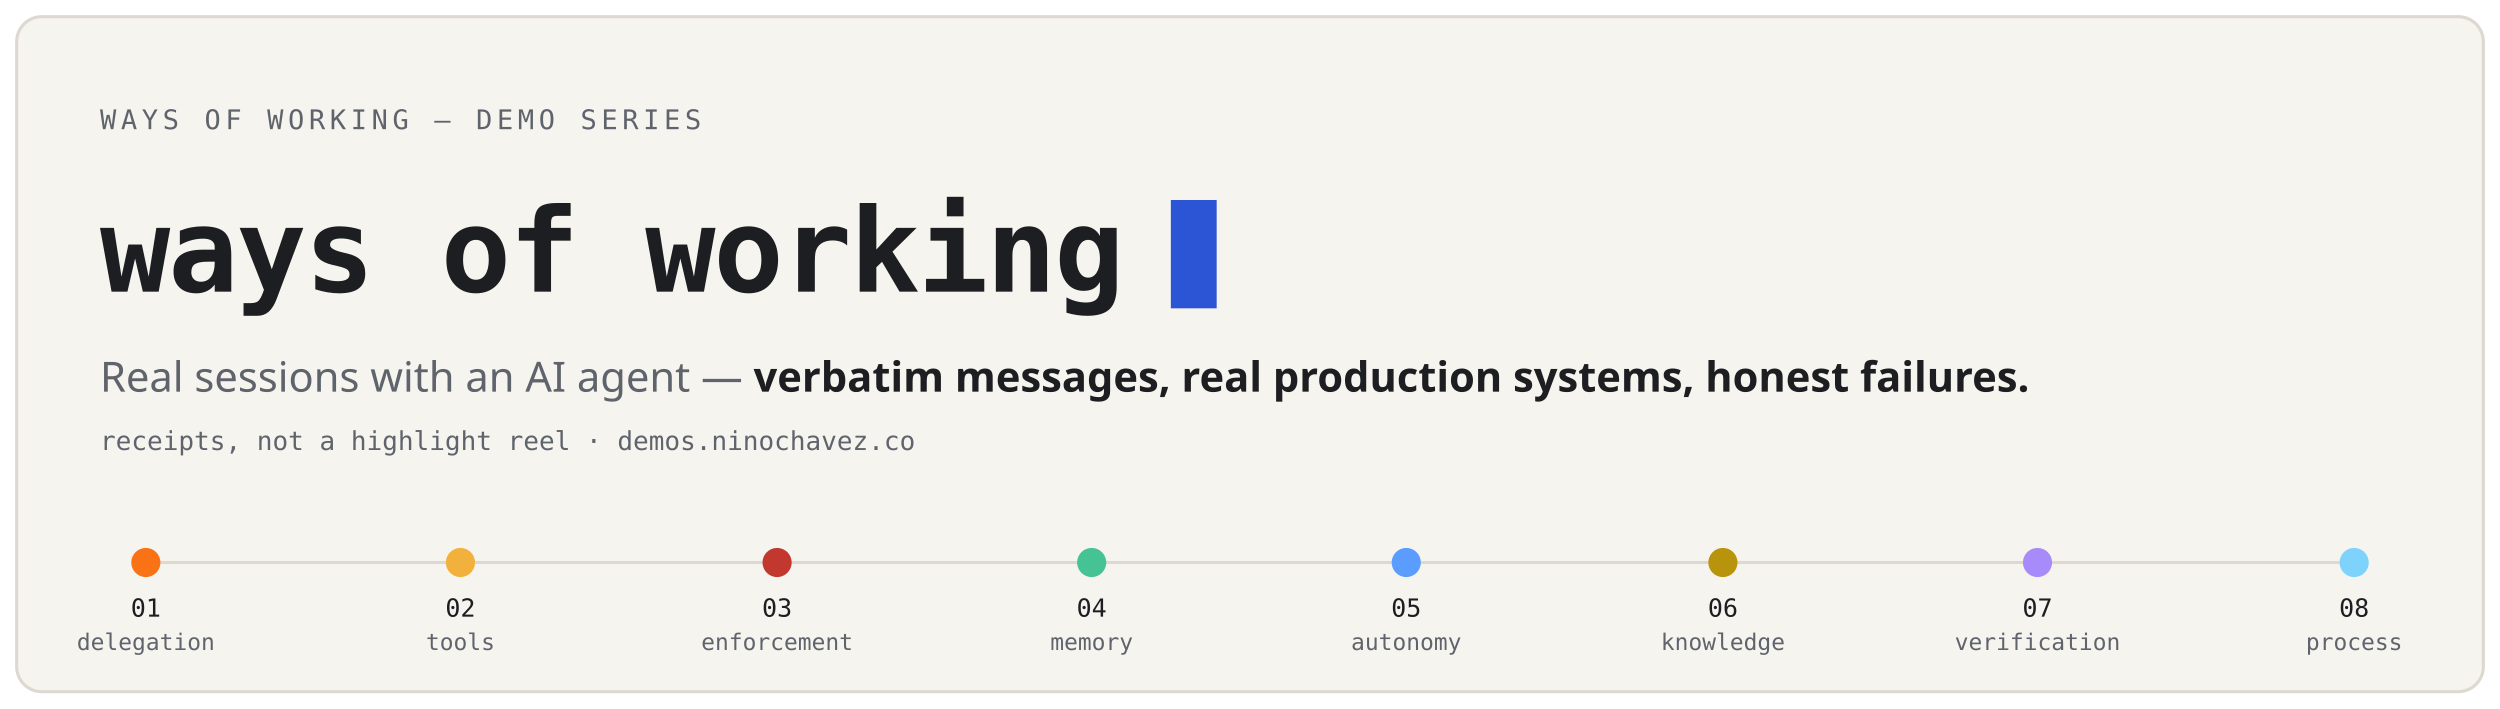
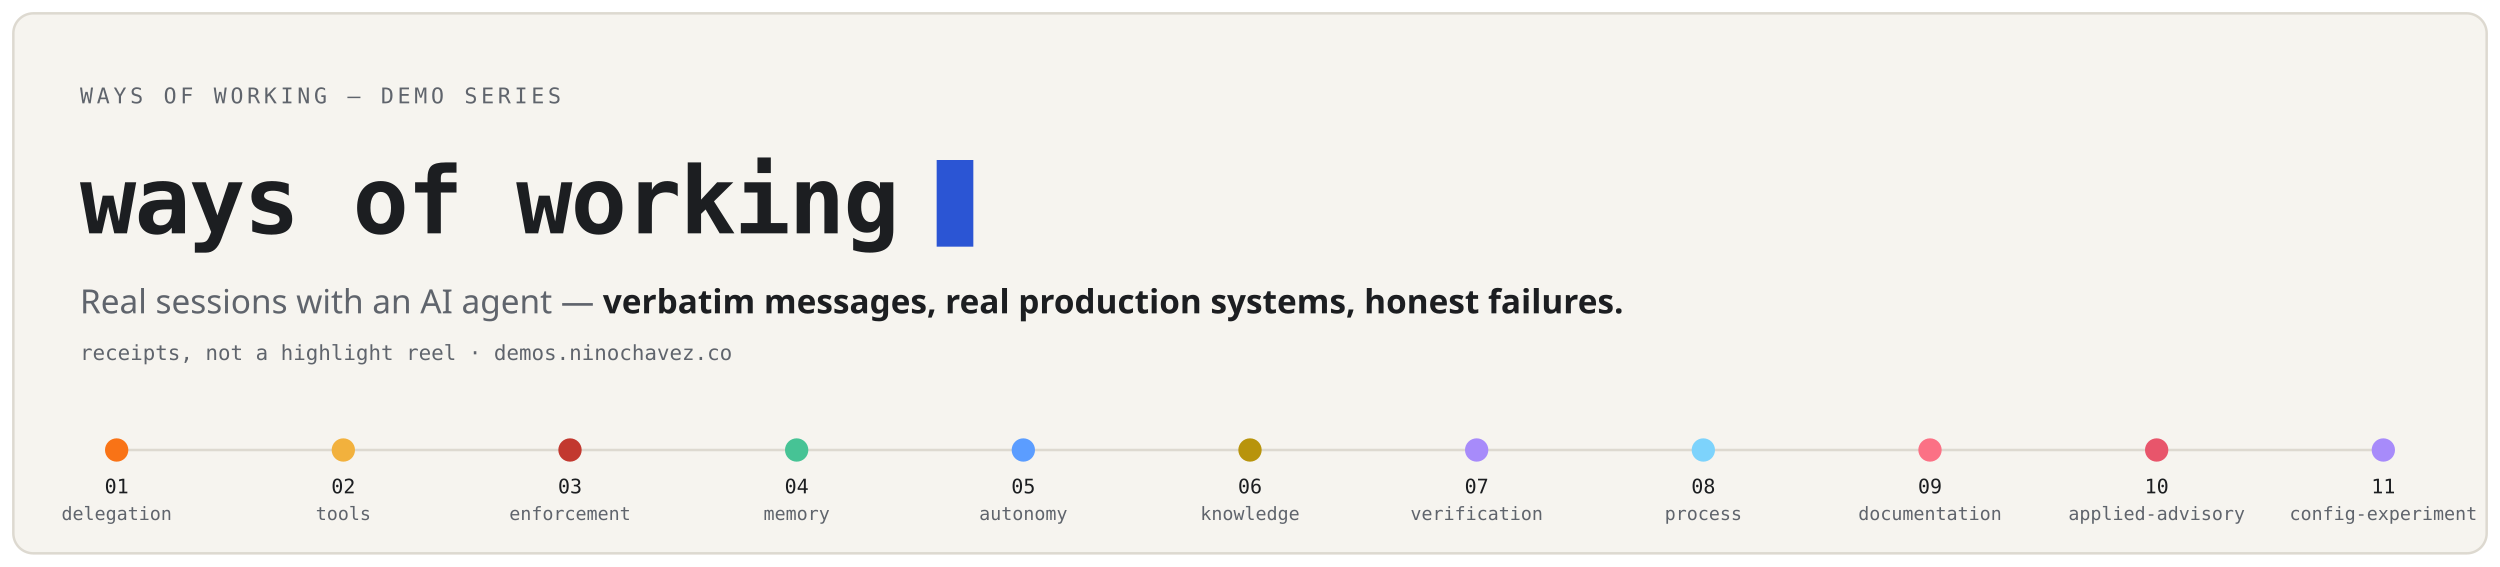
- <svg xmlns="http://www.w3.org/2000/svg" viewBox="0 0 1200 340" width="100%" role="img" aria-label="ways of working — a demo series of real AI-agent working sessions: verbatim messages, real production systems, honest failures. Receipts, not a highlight reel. Eight demos at demos.ninochavez.co, spanning delegation, tools, enforcement, memory, autonomy, knowledge, verification, and process.">
-   <rect x="8" y="8" width="1184" height="324" rx="12" fill="#f6f4ef" stroke="#ddd9d0" stroke-width="1.5" />
+ <svg xmlns="http://www.w3.org/2000/svg" viewBox="0 0 1500 340" width="100%" role="img" aria-label="ways of working — a demo series of real AI-agent working sessions: verbatim messages, real production systems, honest failures. Receipts, not a highlight reel. Eleven demos at demos.ninochavez.co, spanning delegation, tools, enforcement, memory, autonomy, knowledge, verification, process, documentation, applied advisory, and config experiments — plus an Applied strand of technique companions.">
+   <rect x="8" y="8" width="1484" height="324" rx="12" fill="#f6f4ef" stroke="#ddd9d0" stroke-width="1.5" />
  <text x="48" y="62" font-family="ui-monospace, SFMono-Regular, Menlo, Consolas, monospace" font-size="13" letter-spacing="2.2" fill="#5f646c">WAYS OF WORKING — DEMO SERIES</text>
  <text x="48" y="140" font-family="ui-monospace, SFMono-Regular, Menlo, Consolas, monospace" font-size="56" font-weight="600" letter-spacing="-1" fill="#1c1e21">ways of working</text>
  <rect x="562" y="96" width="22" height="52" fill="#2b55d4" />
  <text x="48" y="188" font-family="'Avenir Next', 'Segoe UI', system-ui, sans-serif" font-size="20" fill="#5f646c">Real sessions with an AI agent — <tspan font-weight="600" fill="#1c1e21">verbatim messages, real production systems, honest failures.</tspan>
  </text>
  <text x="48" y="216" font-family="ui-monospace, SFMono-Regular, Menlo, Consolas, monospace" font-size="12.5" fill="#5f646c">receipts, not a highlight reel  ·  demos.ninochavez.co</text>
-   <line x1="70" y1="270" x2="1130" y2="270" stroke="#ddd9d0" stroke-width="1.5" />
+   <line x1="70" y1="270" x2="1430" y2="270" stroke="#ddd9d0" stroke-width="1.5" />
  <circle cx="70" cy="270" r="7" fill="#f97316" />
  <text x="70" y="296" text-anchor="middle" font-family="ui-monospace, SFMono-Regular, Menlo, Consolas, monospace" font-size="12" fill="#1c1e21">01</text>
  <text x="70" y="312" text-anchor="middle" font-family="ui-monospace, SFMono-Regular, Menlo, Consolas, monospace" font-size="11" fill="#5f646c">delegation</text>
-   <circle cx="221" cy="270" r="7" fill="#f2b13d" />
-   <text x="221" y="296" text-anchor="middle" font-family="ui-monospace, SFMono-Regular, Menlo, Consolas, monospace" font-size="12" fill="#1c1e21">02</text>
-   <text x="221" y="312" text-anchor="middle" font-family="ui-monospace, SFMono-Regular, Menlo, Consolas, monospace" font-size="11" fill="#5f646c">tools</text>
-   <circle cx="373" cy="270" r="7" fill="#c2382f" />
-   <text x="373" y="296" text-anchor="middle" font-family="ui-monospace, SFMono-Regular, Menlo, Consolas, monospace" font-size="12" fill="#1c1e21">03</text>
-   <text x="373" y="312" text-anchor="middle" font-family="ui-monospace, SFMono-Regular, Menlo, Consolas, monospace" font-size="11" fill="#5f646c">enforcement</text>
-   <circle cx="524" cy="270" r="7" fill="#46c395" />
-   <text x="524" y="296" text-anchor="middle" font-family="ui-monospace, SFMono-Regular, Menlo, Consolas, monospace" font-size="12" fill="#1c1e21">04</text>
-   <text x="524" y="312" text-anchor="middle" font-family="ui-monospace, SFMono-Regular, Menlo, Consolas, monospace" font-size="11" fill="#5f646c">memory</text>
-   <circle cx="675" cy="270" r="7" fill="#5b9dff" />
-   <text x="675" y="296" text-anchor="middle" font-family="ui-monospace, SFMono-Regular, Menlo, Consolas, monospace" font-size="12" fill="#1c1e21">05</text>
-   <text x="675" y="312" text-anchor="middle" font-family="ui-monospace, SFMono-Regular, Menlo, Consolas, monospace" font-size="11" fill="#5f646c">autonomy</text>
-   <circle cx="827" cy="270" r="7" fill="#b8940c" />
-   <text x="827" y="296" text-anchor="middle" font-family="ui-monospace, SFMono-Regular, Menlo, Consolas, monospace" font-size="12" fill="#1c1e21">06</text>
-   <text x="827" y="312" text-anchor="middle" font-family="ui-monospace, SFMono-Regular, Menlo, Consolas, monospace" font-size="11" fill="#5f646c">knowledge</text>
-   <circle cx="978" cy="270" r="7" fill="#a78bfa" />
-   <text x="978" y="296" text-anchor="middle" font-family="ui-monospace, SFMono-Regular, Menlo, Consolas, monospace" font-size="12" fill="#1c1e21">07</text>
-   <text x="978" y="312" text-anchor="middle" font-family="ui-monospace, SFMono-Regular, Menlo, Consolas, monospace" font-size="11" fill="#5f646c">verification</text>
-   <circle cx="1130" cy="270" r="7" fill="#7dd3fc" />
-   <text x="1130" y="296" text-anchor="middle" font-family="ui-monospace, SFMono-Regular, Menlo, Consolas, monospace" font-size="12" fill="#1c1e21">08</text>
-   <text x="1130" y="312" text-anchor="middle" font-family="ui-monospace, SFMono-Regular, Menlo, Consolas, monospace" font-size="11" fill="#5f646c">process</text>
+   <circle cx="206" cy="270" r="7" fill="#f2b13d" />
+   <text x="206" y="296" text-anchor="middle" font-family="ui-monospace, SFMono-Regular, Menlo, Consolas, monospace" font-size="12" fill="#1c1e21">02</text>
+   <text x="206" y="312" text-anchor="middle" font-family="ui-monospace, SFMono-Regular, Menlo, Consolas, monospace" font-size="11" fill="#5f646c">tools</text>
+   <circle cx="342" cy="270" r="7" fill="#c2382f" />
+   <text x="342" y="296" text-anchor="middle" font-family="ui-monospace, SFMono-Regular, Menlo, Consolas, monospace" font-size="12" fill="#1c1e21">03</text>
+   <text x="342" y="312" text-anchor="middle" font-family="ui-monospace, SFMono-Regular, Menlo, Consolas, monospace" font-size="11" fill="#5f646c">enforcement</text>
+   <circle cx="478" cy="270" r="7" fill="#46c395" />
+   <text x="478" y="296" text-anchor="middle" font-family="ui-monospace, SFMono-Regular, Menlo, Consolas, monospace" font-size="12" fill="#1c1e21">04</text>
+   <text x="478" y="312" text-anchor="middle" font-family="ui-monospace, SFMono-Regular, Menlo, Consolas, monospace" font-size="11" fill="#5f646c">memory</text>
+   <circle cx="614" cy="270" r="7" fill="#5b9dff" />
+   <text x="614" y="296" text-anchor="middle" font-family="ui-monospace, SFMono-Regular, Menlo, Consolas, monospace" font-size="12" fill="#1c1e21">05</text>
+   <text x="614" y="312" text-anchor="middle" font-family="ui-monospace, SFMono-Regular, Menlo, Consolas, monospace" font-size="11" fill="#5f646c">autonomy</text>
+   <circle cx="750" cy="270" r="7" fill="#b8940c" />
+   <text x="750" y="296" text-anchor="middle" font-family="ui-monospace, SFMono-Regular, Menlo, Consolas, monospace" font-size="12" fill="#1c1e21">06</text>
+   <text x="750" y="312" text-anchor="middle" font-family="ui-monospace, SFMono-Regular, Menlo, Consolas, monospace" font-size="11" fill="#5f646c">knowledge</text>
+   <circle cx="886" cy="270" r="7" fill="#a78bfa" />
+   <text x="886" y="296" text-anchor="middle" font-family="ui-monospace, SFMono-Regular, Menlo, Consolas, monospace" font-size="12" fill="#1c1e21">07</text>
+   <text x="886" y="312" text-anchor="middle" font-family="ui-monospace, SFMono-Regular, Menlo, Consolas, monospace" font-size="11" fill="#5f646c">verification</text>
+   <circle cx="1022" cy="270" r="7" fill="#7dd3fc" />
+   <text x="1022" y="296" text-anchor="middle" font-family="ui-monospace, SFMono-Regular, Menlo, Consolas, monospace" font-size="12" fill="#1c1e21">08</text>
+   <text x="1022" y="312" text-anchor="middle" font-family="ui-monospace, SFMono-Regular, Menlo, Consolas, monospace" font-size="11" fill="#5f646c">process</text>
+   <circle cx="1158" cy="270" r="7" fill="#fb7185" />
+   <text x="1158" y="296" text-anchor="middle" font-family="ui-monospace, SFMono-Regular, Menlo, Consolas, monospace" font-size="12" fill="#1c1e21">09</text>
+   <text x="1158" y="312" text-anchor="middle" font-family="ui-monospace, SFMono-Regular, Menlo, Consolas, monospace" font-size="11" fill="#5f646c">documentation</text>
+   <circle cx="1294" cy="270" r="7" fill="#e8556b" />
+   <text x="1294" y="296" text-anchor="middle" font-family="ui-monospace, SFMono-Regular, Menlo, Consolas, monospace" font-size="12" fill="#1c1e21">10</text>
+   <text x="1294" y="312" text-anchor="middle" font-family="ui-monospace, SFMono-Regular, Menlo, Consolas, monospace" font-size="11" fill="#5f646c">applied-advisory</text>
+   <circle cx="1430" cy="270" r="7" fill="#a78bfa" />
+   <text x="1430" y="296" text-anchor="middle" font-family="ui-monospace, SFMono-Regular, Menlo, Consolas, monospace" font-size="12" fill="#1c1e21">11</text>
+   <text x="1430" y="312" text-anchor="middle" font-family="ui-monospace, SFMono-Regular, Menlo, Consolas, monospace" font-size="11" fill="#5f646c">config-experiment</text>
</svg>
